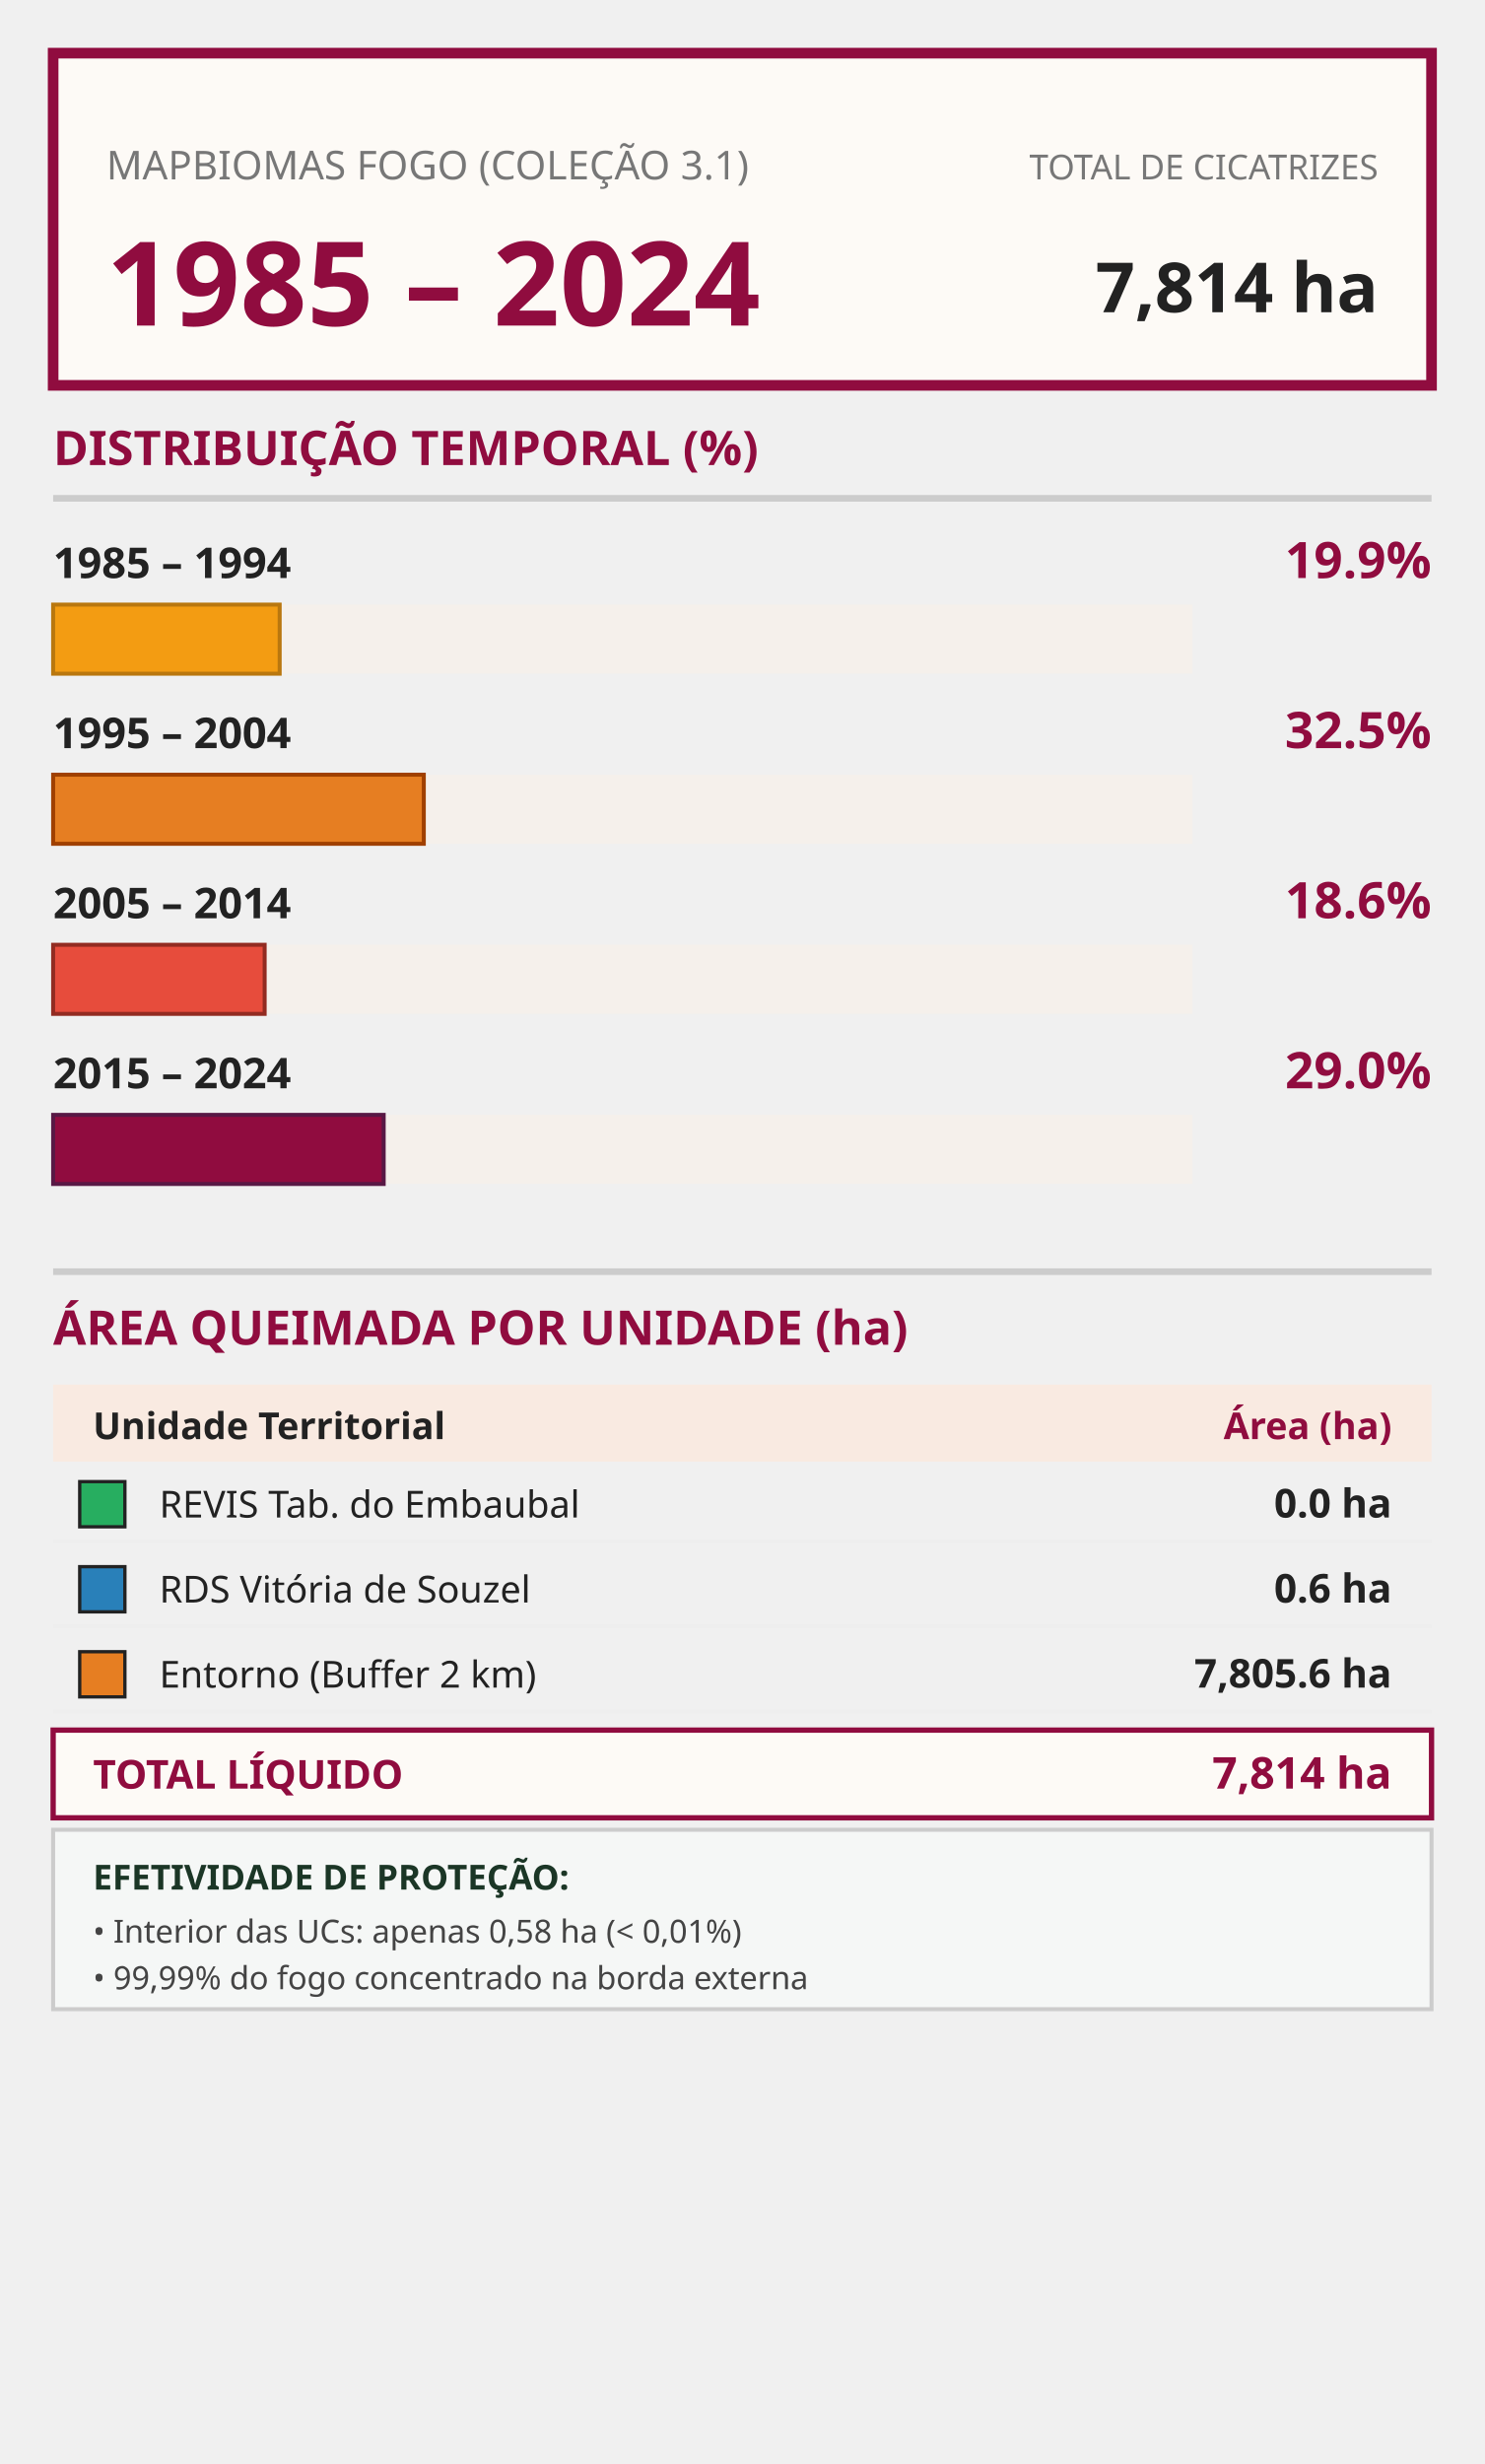
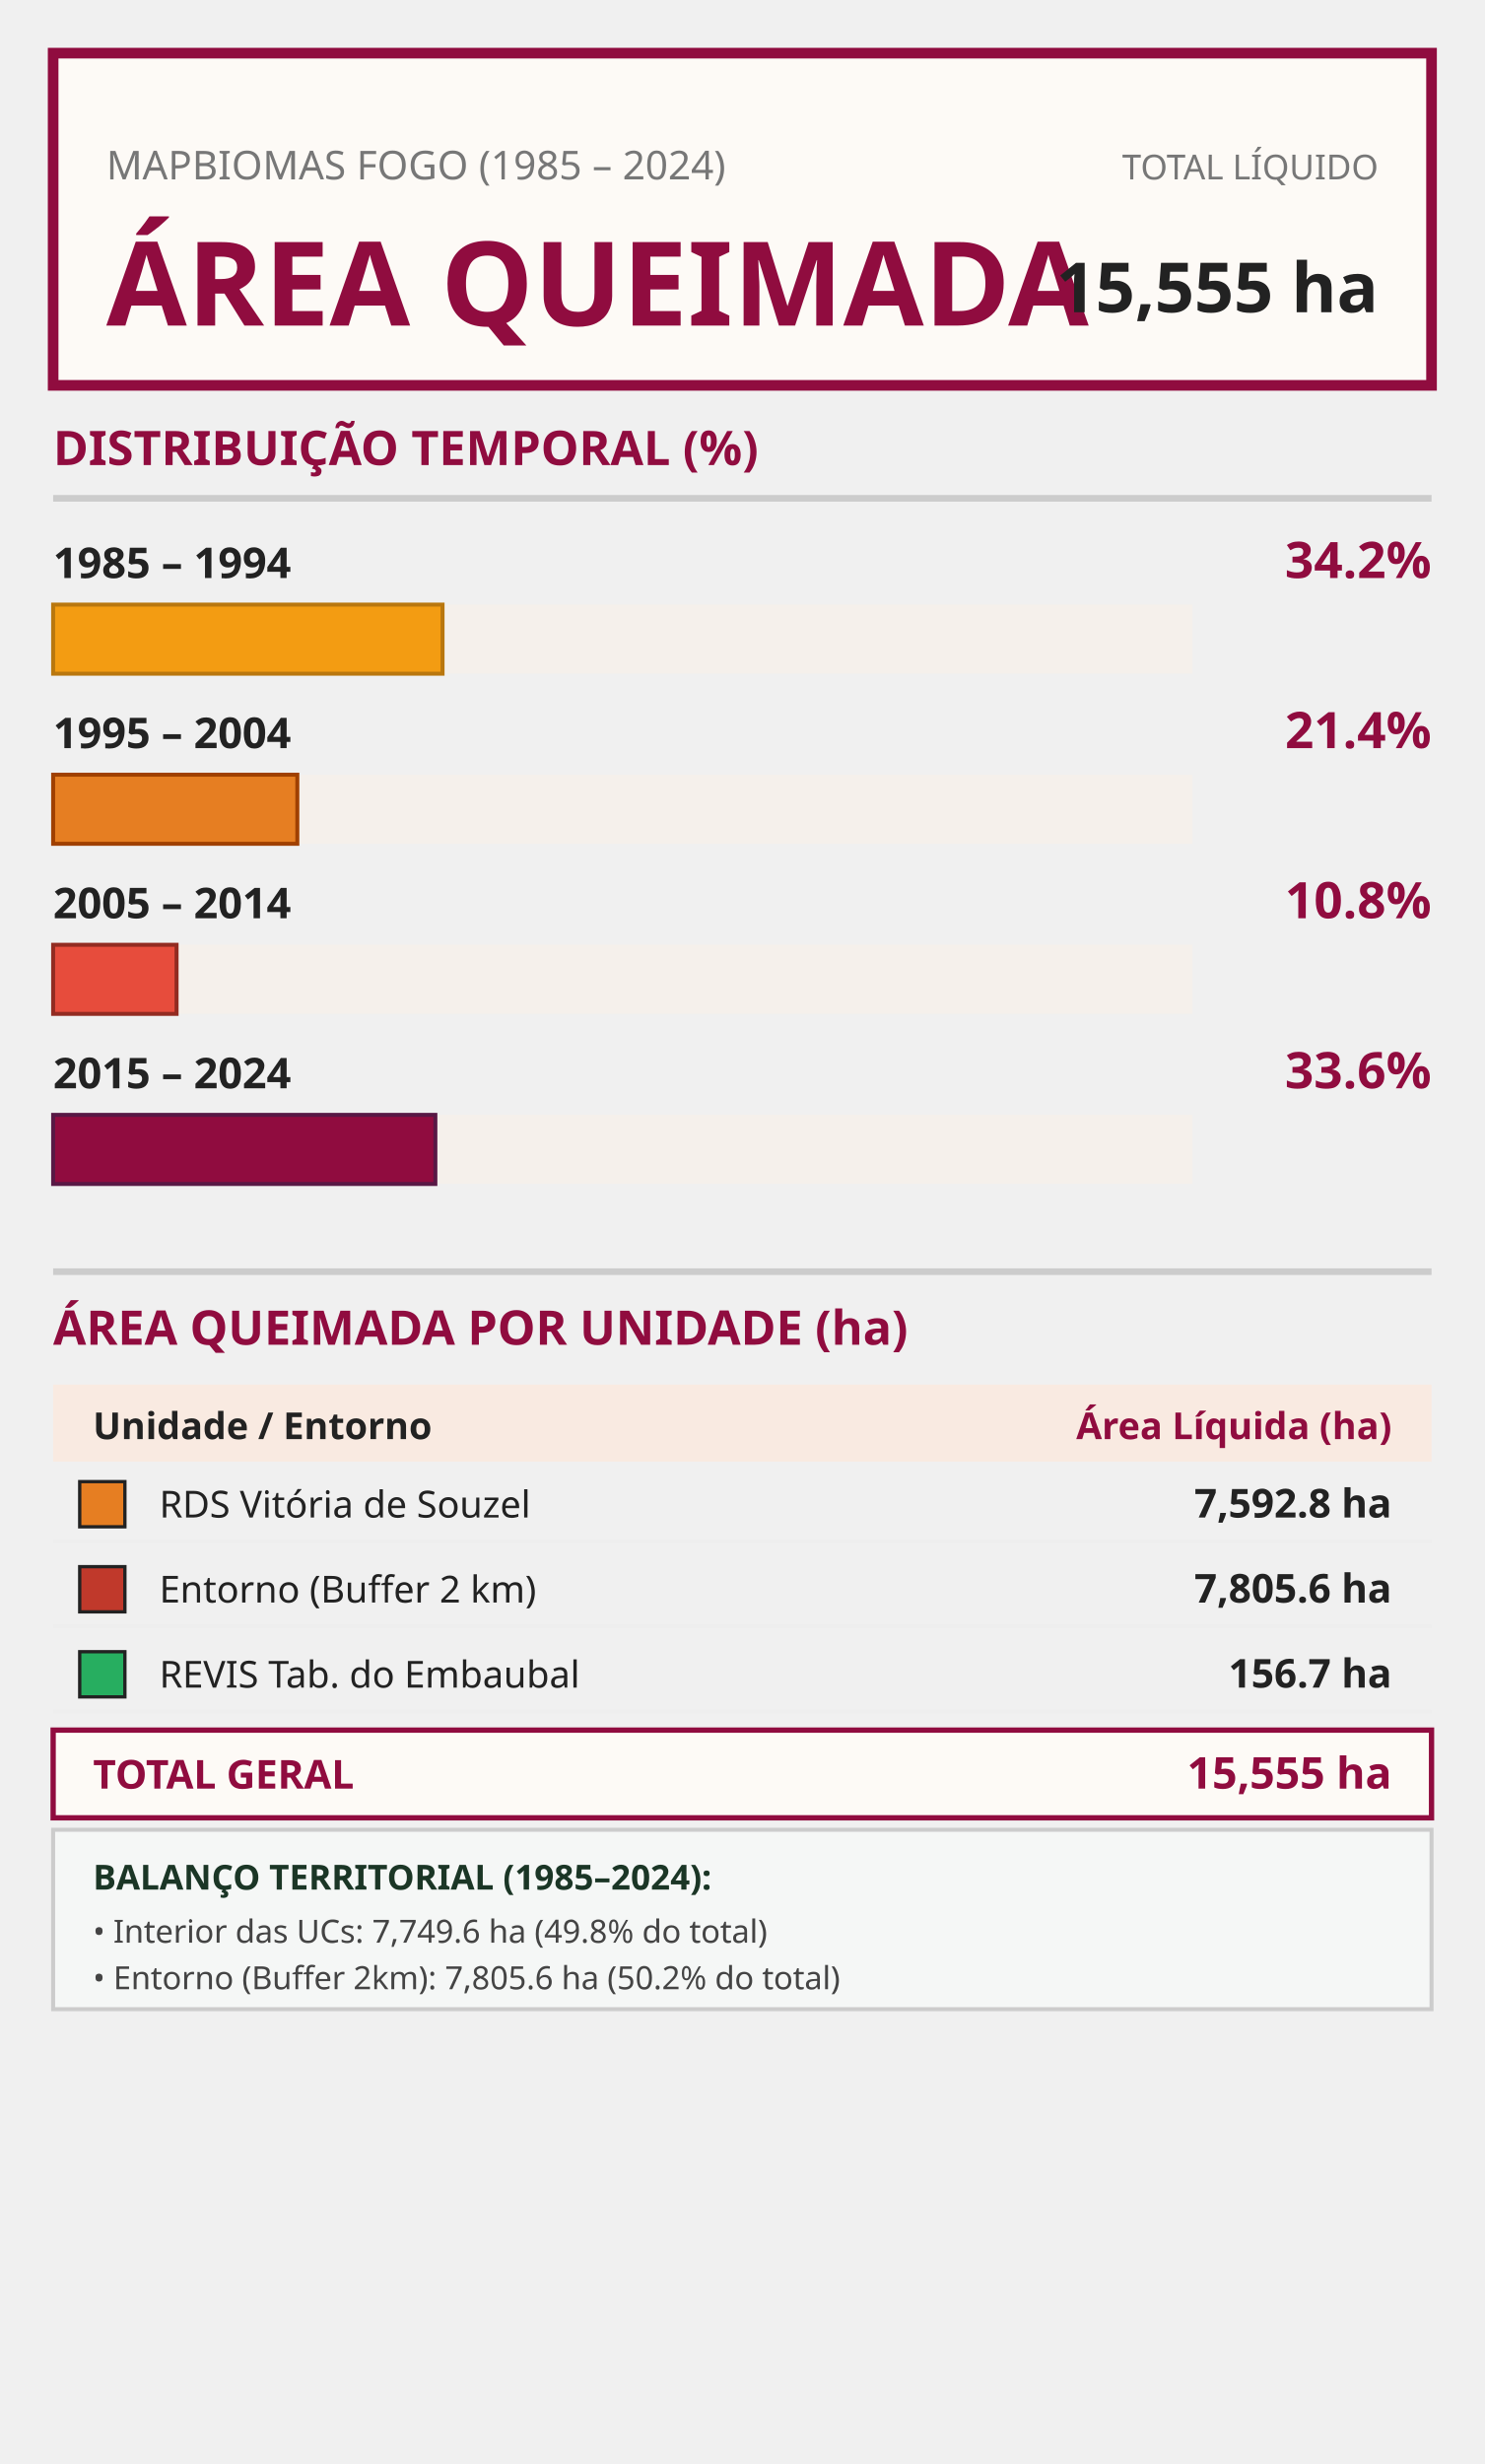
<svg xmlns="http://www.w3.org/2000/svg" width="111.752mm" height="185.429mm" viewBox="0 0 111.752 185.429">
  <rect x="0" y="0" width="111.752" height="185.429" fill="#ffffff" fill-opacity="0" />
  <rect x="4.0" y="4.0" width="103.752" height="25.0" fill="#fdfaf6" stroke="#900c3f" stroke-width="0.8" rx="0" ry="0" />
-   <text x="8.0" y="13.5" font-family="Segoe UI Variable Small Semibold, Segoe UI, sans-serif" font-size="3.0" fill="#777777">MAPBIOMAS FOGO (COLEÇÃO 3.1)</text>
-   <text x="8.0" y="24.5" font-family="Segoe UI Variable Small Semibold, Segoe UI, sans-serif" font-size="8.8" font-weight="bold" fill="#900c3f">1985 – 2024</text>
-   <text x="103.752" y="13.5" font-family="Segoe UI Variable Small Semibold, Segoe UI, sans-serif" font-size="2.6" fill="#777777" text-anchor="end">TOTAL DE CICATRIZES</text>
-   <text x="103.752" y="23.5" font-family="Segoe UI Variable Small Semibold, Segoe UI, sans-serif" font-size="5.2" font-weight="bold" fill="#222222" text-anchor="end">7,814 ha</text>
+   <text x="8.0" y="13.5" font-family="Segoe UI Variable Small Semibold, Segoe UI, sans-serif" font-size="3.0" fill="#777777">MAPBIOMAS FOGO (1985 – 2024)</text>
+   <text x="8.0" y="24.5" font-family="Segoe UI Variable Small Semibold, Segoe UI, sans-serif" font-size="8.8" font-weight="bold" fill="#900c3f">ÁREA QUEIMADA</text>
+   <text x="103.752" y="13.5" font-family="Segoe UI Variable Small Semibold, Segoe UI, sans-serif" font-size="2.6" fill="#777777" text-anchor="end">TOTAL LÍQUIDO</text>
+   <text x="103.752" y="23.5" font-family="Segoe UI Variable Small Semibold, Segoe UI, sans-serif" font-size="5.2" font-weight="bold" fill="#222222" text-anchor="end">15,555 ha</text>
  <text x="4.0" y="35.00" font-family="Segoe UI Variable Small Semibold, Segoe UI, sans-serif" font-size="3.6" font-weight="bold" fill="#900c3f">DISTRIBUIÇÃO TEMPORAL (%)</text>
  <line x1="4.0" y1="37.50" x2="107.752" y2="37.50" stroke="#cccccc" stroke-width="0.5" />
  <text x="4.0" y="43.50" font-family="Segoe UI Variable Small Semibold, Segoe UI, sans-serif" font-size="3.2" font-weight="bold" fill="#222222">1985 – 1994</text>
-   <text x="107.752" y="43.50" font-family="Segoe UI Variable Small Semibold, Segoe UI, sans-serif" font-size="3.8" font-weight="bold" fill="#900c3f" text-anchor="end">19.9%</text>
+   <text x="107.752" y="43.50" font-family="Segoe UI Variable Small Semibold, Segoe UI, sans-serif" font-size="3.8" font-weight="bold" fill="#900c3f" text-anchor="end">34.2%</text>
  <rect x="4.0" y="45.50" width="85.75" height="5.2" fill="#f5f0eb" rx="0" ry="0" />
-   <rect x="4.0" y="45.50" width="17.05" height="5.2" fill="#f39c12" stroke="#b9770e" stroke-width="0.3" rx="0" ry="0" />
+   <rect x="4.0" y="45.50" width="29.31" height="5.2" fill="#f39c12" stroke="#b9770e" stroke-width="0.3" rx="0" ry="0" />
  <text x="4.0" y="56.30" font-family="Segoe UI Variable Small Semibold, Segoe UI, sans-serif" font-size="3.2" font-weight="bold" fill="#222222">1995 – 2004</text>
-   <text x="107.752" y="56.30" font-family="Segoe UI Variable Small Semibold, Segoe UI, sans-serif" font-size="3.8" font-weight="bold" fill="#900c3f" text-anchor="end">32.5%</text>
+   <text x="107.752" y="56.30" font-family="Segoe UI Variable Small Semibold, Segoe UI, sans-serif" font-size="3.8" font-weight="bold" fill="#900c3f" text-anchor="end">21.4%</text>
  <rect x="4.0" y="58.30" width="85.75" height="5.2" fill="#f5f0eb" rx="0" ry="0" />
-   <rect x="4.0" y="58.30" width="27.90" height="5.2" fill="#e67e22" stroke="#a04000" stroke-width="0.3" rx="0" ry="0" />
+   <rect x="4.0" y="58.30" width="18.38" height="5.2" fill="#e67e22" stroke="#a04000" stroke-width="0.3" rx="0" ry="0" />
  <text x="4.0" y="69.10" font-family="Segoe UI Variable Small Semibold, Segoe UI, sans-serif" font-size="3.2" font-weight="bold" fill="#222222">2005 – 2014</text>
-   <text x="107.752" y="69.10" font-family="Segoe UI Variable Small Semibold, Segoe UI, sans-serif" font-size="3.8" font-weight="bold" fill="#900c3f" text-anchor="end">18.6%</text>
+   <text x="107.752" y="69.10" font-family="Segoe UI Variable Small Semibold, Segoe UI, sans-serif" font-size="3.8" font-weight="bold" fill="#900c3f" text-anchor="end">10.8%</text>
  <rect x="4.0" y="71.10" width="85.75" height="5.2" fill="#f5f0eb" rx="0" ry="0" />
-   <rect x="4.0" y="71.10" width="15.92" height="5.2" fill="#e74c3c" stroke="#922b21" stroke-width="0.3" rx="0" ry="0" />
+   <rect x="4.0" y="71.10" width="9.29" height="5.2" fill="#e74c3c" stroke="#922b21" stroke-width="0.3" rx="0" ry="0" />
  <text x="4.0" y="81.90" font-family="Segoe UI Variable Small Semibold, Segoe UI, sans-serif" font-size="3.2" font-weight="bold" fill="#222222">2015 – 2024</text>
-   <text x="107.752" y="81.90" font-family="Segoe UI Variable Small Semibold, Segoe UI, sans-serif" font-size="3.8" font-weight="bold" fill="#900c3f" text-anchor="end">29.0%</text>
+   <text x="107.752" y="81.90" font-family="Segoe UI Variable Small Semibold, Segoe UI, sans-serif" font-size="3.8" font-weight="bold" fill="#900c3f" text-anchor="end">33.6%</text>
  <rect x="4.0" y="83.90" width="85.75" height="5.2" fill="#f5f0eb" rx="0" ry="0" />
-   <rect x="4.0" y="83.90" width="24.88" height="5.2" fill="#900c3f" stroke="#581845" stroke-width="0.3" rx="0" ry="0" />
+   <rect x="4.0" y="83.90" width="28.77" height="5.2" fill="#900c3f" stroke="#581845" stroke-width="0.3" rx="0" ry="0" />
  <line x1="4.0" y1="95.70" x2="107.752" y2="95.70" stroke="#cccccc" stroke-width="0.5" />
  <text x="4.0" y="101.20" font-family="Segoe UI Variable Small Semibold, Segoe UI, sans-serif" font-size="3.6" font-weight="bold" fill="#900c3f">ÁREA QUEIMADA POR UNIDADE (ha)</text>
  <rect x="4.0" y="104.20" width="103.752" height="5.8" fill="#f9eae1" rx="0" ry="0" />
-   <text x="7.0" y="108.30" font-family="Segoe UI Variable Small Semibold, Segoe UI, sans-serif" font-size="2.8" font-weight="bold" fill="#222222">Unidade Territorial</text>
-   <text x="104.752" y="108.30" font-family="Segoe UI Variable Small Semibold, Segoe UI, sans-serif" font-size="2.8" font-weight="bold" fill="#900c3f" text-anchor="end">Área (ha)</text>
-   <rect x="6.0" y="111.50" width="3.4" height="3.4" fill="#27ae60" stroke="#222222" stroke-width="0.25" rx="0" ry="0" />
-   <text x="12.0" y="114.20" font-family="Segoe UI Variable Small Semibold, Segoe UI, sans-serif" font-size="2.8" fill="#222222">REVIS Tab. do Embaubal</text>
-   <text x="104.752" y="114.20" font-family="Segoe UI Variable Small Semibold, Segoe UI, sans-serif" font-size="3.0" font-weight="bold" fill="#222222" text-anchor="end">0.0 ha</text>
+   <text x="7.0" y="108.30" font-family="Segoe UI Variable Small Semibold, Segoe UI, sans-serif" font-size="2.8" font-weight="bold" fill="#222222">Unidade / Entorno</text>
+   <text x="104.752" y="108.30" font-family="Segoe UI Variable Small Semibold, Segoe UI, sans-serif" font-size="2.8" font-weight="bold" fill="#900c3f" text-anchor="end">Área Líquida (ha)</text>
+   <rect x="6.0" y="111.50" width="3.4" height="3.4" fill="#e67e22" stroke="#222222" stroke-width="0.25" rx="0" ry="0" />
+   <text x="12.0" y="114.20" font-family="Segoe UI Variable Small Semibold, Segoe UI, sans-serif" font-size="2.8" fill="#222222">RDS Vitória de Souzel</text>
+   <text x="104.752" y="114.20" font-family="Segoe UI Variable Small Semibold, Segoe UI, sans-serif" font-size="3.0" font-weight="bold" fill="#222222" text-anchor="end">7,592.8 ha</text>
  <line x1="4.0" y1="116.00" x2="107.752" y2="116.00" stroke="#eeeeee" stroke-width="0.3" />
-   <rect x="6.0" y="117.90" width="3.4" height="3.4" fill="#2980b9" stroke="#222222" stroke-width="0.25" rx="0" ry="0" />
-   <text x="12.0" y="120.60" font-family="Segoe UI Variable Small Semibold, Segoe UI, sans-serif" font-size="2.8" fill="#222222">RDS Vitória de Souzel</text>
-   <text x="104.752" y="120.60" font-family="Segoe UI Variable Small Semibold, Segoe UI, sans-serif" font-size="3.0" font-weight="bold" fill="#222222" text-anchor="end">0.6 ha</text>
+   <rect x="6.0" y="117.90" width="3.4" height="3.4" fill="#c0392b" stroke="#222222" stroke-width="0.25" rx="0" ry="0" />
+   <text x="12.0" y="120.60" font-family="Segoe UI Variable Small Semibold, Segoe UI, sans-serif" font-size="2.8" fill="#222222">Entorno (Buffer 2 km)</text>
+   <text x="104.752" y="120.60" font-family="Segoe UI Variable Small Semibold, Segoe UI, sans-serif" font-size="3.0" font-weight="bold" fill="#222222" text-anchor="end">7,805.6 ha</text>
  <line x1="4.0" y1="122.40" x2="107.752" y2="122.40" stroke="#eeeeee" stroke-width="0.3" />
-   <rect x="6.0" y="124.30" width="3.4" height="3.4" fill="#e67e22" stroke="#222222" stroke-width="0.25" rx="0" ry="0" />
-   <text x="12.0" y="127.00" font-family="Segoe UI Variable Small Semibold, Segoe UI, sans-serif" font-size="2.8" fill="#222222">Entorno (Buffer 2 km)</text>
-   <text x="104.752" y="127.00" font-family="Segoe UI Variable Small Semibold, Segoe UI, sans-serif" font-size="3.0" font-weight="bold" fill="#222222" text-anchor="end">7,805.6 ha</text>
+   <rect x="6.0" y="124.30" width="3.4" height="3.4" fill="#27ae60" stroke="#222222" stroke-width="0.25" rx="0" ry="0" />
+   <text x="12.0" y="127.00" font-family="Segoe UI Variable Small Semibold, Segoe UI, sans-serif" font-size="2.8" fill="#222222">REVIS Tab. do Embaubal</text>
+   <text x="104.752" y="127.00" font-family="Segoe UI Variable Small Semibold, Segoe UI, sans-serif" font-size="3.0" font-weight="bold" fill="#222222" text-anchor="end">156.7 ha</text>
  <line x1="4.0" y1="128.80" x2="107.752" y2="128.80" stroke="#eeeeee" stroke-width="0.3" />
  <rect x="4.0" y="130.20" width="103.752" height="6.6" fill="#fdfaf6" stroke="#900c3f" stroke-width="0.4" rx="0" ry="0" />
-   <text x="7.0" y="134.60" font-family="Segoe UI Variable Small Semibold, Segoe UI, sans-serif" font-size="3.0" font-weight="bold" fill="#900c3f">TOTAL LÍQUIDO</text>
-   <text x="104.752" y="134.60" font-family="Segoe UI Variable Small Semibold, Segoe UI, sans-serif" font-size="3.3" font-weight="bold" fill="#900c3f" text-anchor="end">7,814 ha</text>
+   <text x="7.0" y="134.60" font-family="Segoe UI Variable Small Semibold, Segoe UI, sans-serif" font-size="3.0" font-weight="bold" fill="#900c3f">TOTAL GERAL</text>
+   <text x="104.752" y="134.60" font-family="Segoe UI Variable Small Semibold, Segoe UI, sans-serif" font-size="3.3" font-weight="bold" fill="#900c3f" text-anchor="end">15,555 ha</text>
  <rect x="4.0" y="137.70" width="103.752" height="13.5" fill="#f5f7f6" stroke="#cccccc" stroke-width="0.3" />
-   <text x="7.0" y="142.20" font-family="Segoe UI Variable Small Semibold, Segoe UI, sans-serif" font-size="2.6" font-weight="bold" fill="#1b3626">EFETIVIDADE DE PROTEÇÃO:</text>
-   <text x="7.0" y="146.20" font-family="Segoe UI Variable Small Semibold, Segoe UI, sans-serif" font-size="2.4" fill="#444444">• Interior das UCs: apenas 0,58 ha (&lt; 0,01%)</text>
-   <text x="7.0" y="149.70" font-family="Segoe UI Variable Small Semibold, Segoe UI, sans-serif" font-size="2.4" fill="#444444">• 99,99% do fogo concentrado na borda externa</text>
+   <text x="7.0" y="142.20" font-family="Segoe UI Variable Small Semibold, Segoe UI, sans-serif" font-size="2.6" font-weight="bold" fill="#1b3626">BALANÇO TERRITORIAL (1985–2024):</text>
+   <text x="7.0" y="146.20" font-family="Segoe UI Variable Small Semibold, Segoe UI, sans-serif" font-size="2.4" fill="#444444">• Interior das UCs: 7,749.6 ha (49.8% do total)</text>
+   <text x="7.0" y="149.70" font-family="Segoe UI Variable Small Semibold, Segoe UI, sans-serif" font-size="2.4" fill="#444444">• Entorno (Buffer 2km): 7,805.6 ha (50.2% do total)</text>
</svg>
